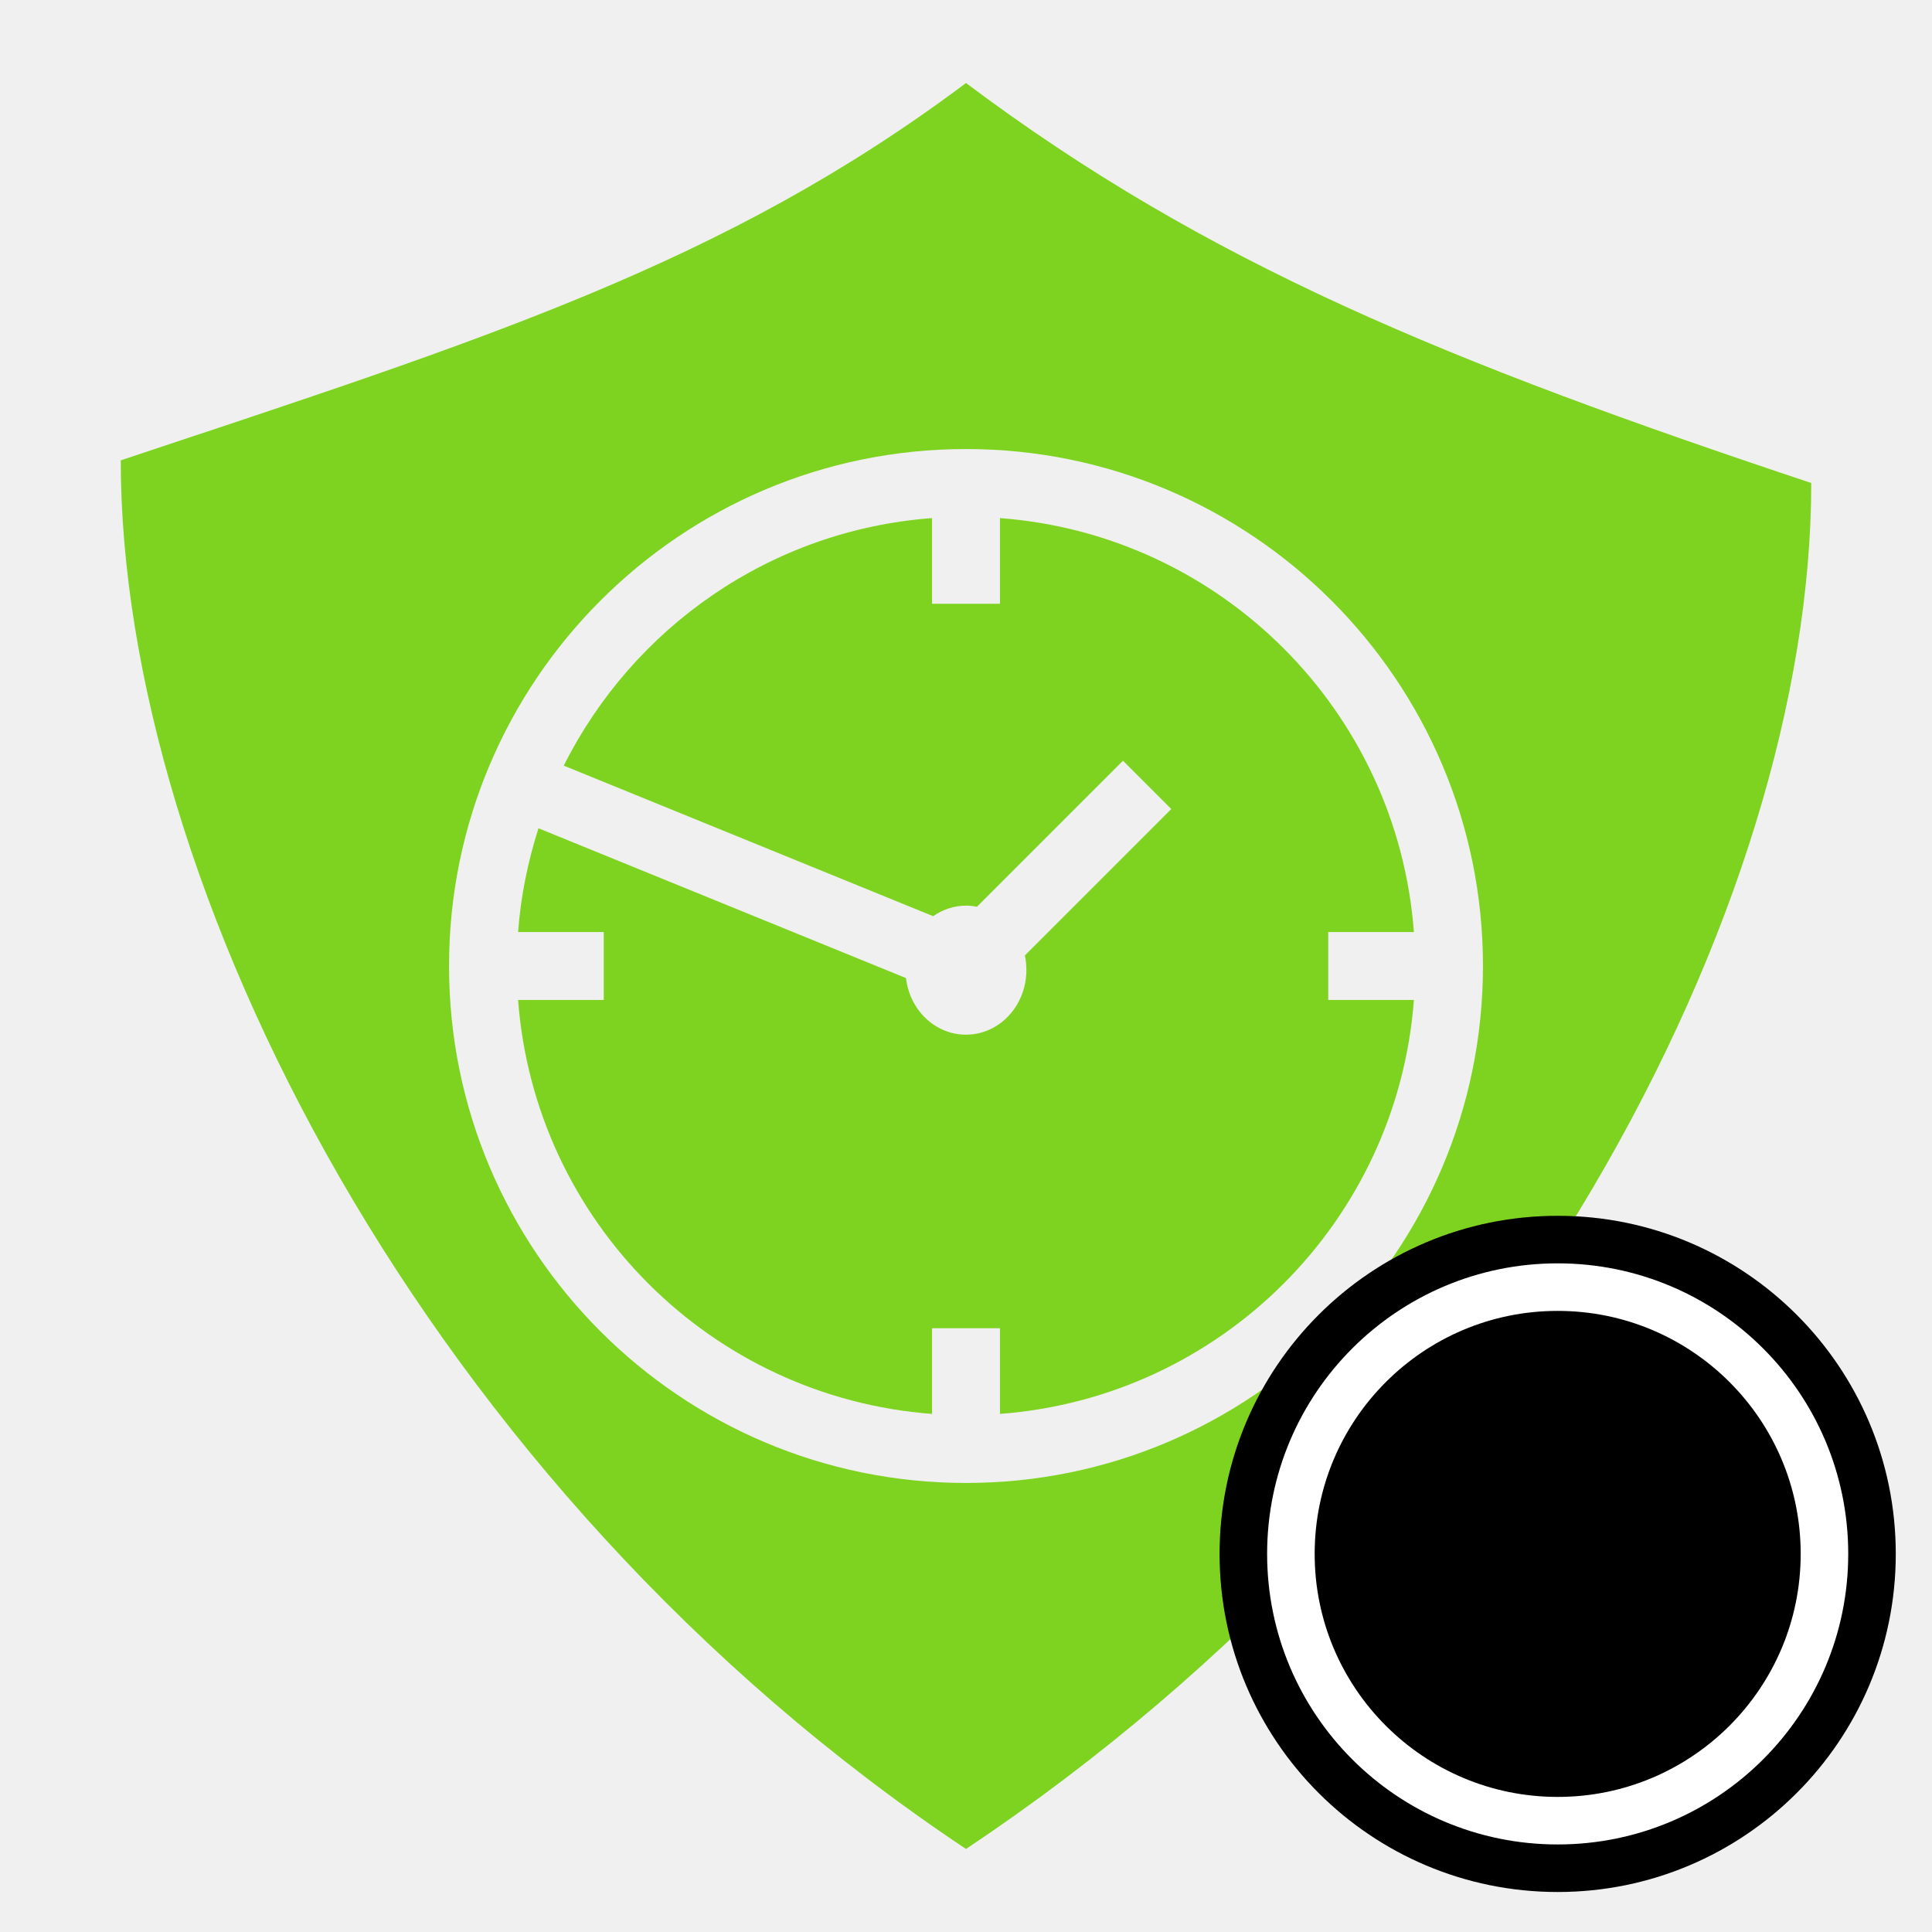
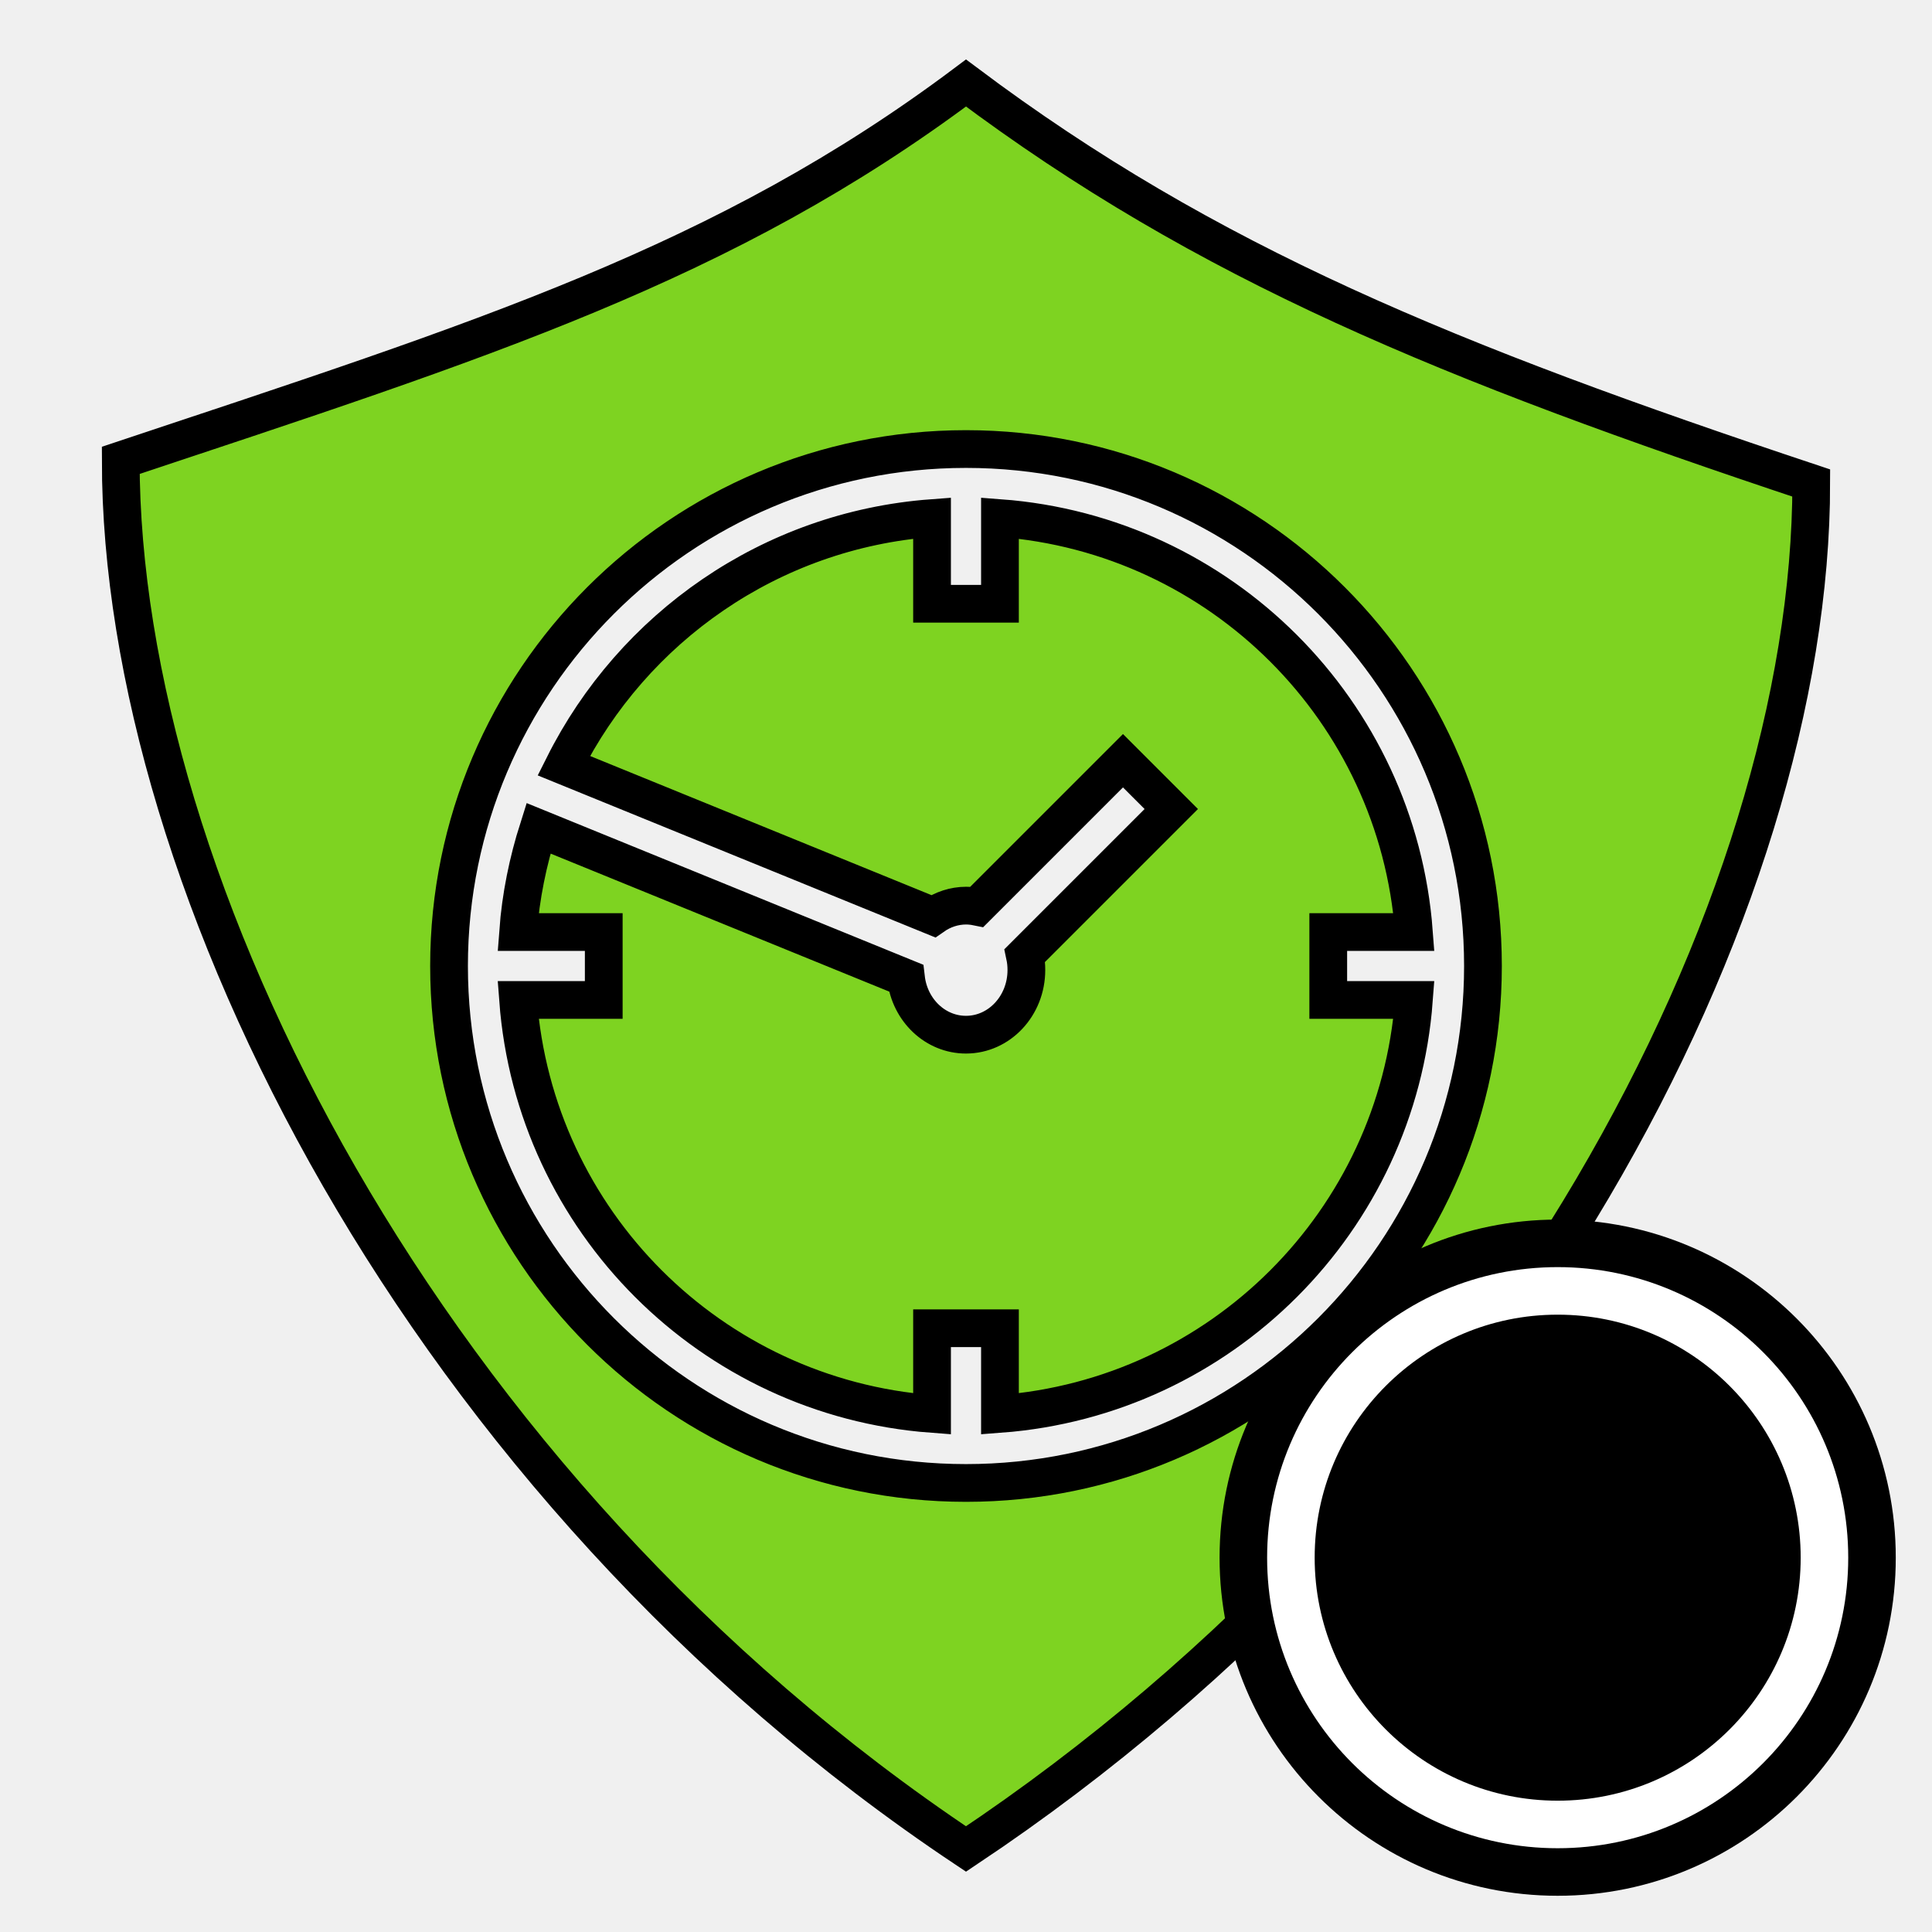
<svg xmlns="http://www.w3.org/2000/svg" viewBox="0 0 512 512" style="height: 64px; width: 64px;">
  <g class="" transform="translate(0,0)" style="">
-     <path d="M256 22C192 70 128 90 32 122c0 112 80 272 224 368 144-96 224-250 224-362-96-32-160-58-224-106zm0 97c75.6 0 137 61.4 137 137s-61.4 137-137 137-137-61.4-137-137 61.4-137 137-137zm-9 18.3c-42.9 3.2-79.3 29.1-97.6 65.6l97.9 39.9a16 17.12 0 0 1 8.7-2.8 16 17.12 0 0 1 2.9.3l38.7-38.7 12.8 12.8-38.8 38.8a16 17.12 0 0 1 .4 3.9 16 17.12 0 0 1-16 17.1 16 17.12 0 0 1-15.9-15l-97.4-39.7c-2.8 8.8-4.7 18-5.4 27.5H160v18h-22.7c4.4 58.6 51.1 105.3 109.7 109.7V352h18v22.7c58.6-4.4 105.3-51.1 109.7-109.7H352v-18h22.7c-4.4-58.6-51.1-105.3-109.7-109.7V160h-18v-22.7z" fill="#7ed321" fill-opacity="1" />
+     <path d="M256 22C192 70 128 90 32 122c0 112 80 272 224 368 144-96 224-250 224-362-96-32-160-58-224-106zm0 97c75.6 0 137 61.4 137 137s-61.4 137-137 137-137-61.4-137-137 61.4-137 137-137zm-9 18.3c-42.9 3.2-79.3 29.1-97.6 65.6l97.9 39.9a16 17.12 0 0 1 8.7-2.8 16 17.12 0 0 1 2.9.3l38.7-38.7 12.8 12.8-38.8 38.8a16 17.12 0 0 1 .4 3.9 16 17.12 0 0 1-16 17.1 16 17.12 0 0 1-15.9-15l-97.4-39.7c-2.8 8.8-4.7 18-5.4 27.5H160v18h-22.7c4.4 58.6 51.1 105.3 109.7 109.7V352h18v22.7c58.6-4.4 105.3-51.1 109.7-109.7H352v-18h22.7c-4.4-58.6-51.1-105.3-109.7-109.7V160h-18v-22.7z" fill="#7ed321" fill-opacity="1" stroke="#000000" stroke-opacity="1" stroke-width="10" />
  </g>
-   <g class="" transform="translate(256,255)" style="">
-     <g transform="translate(246.4, 246.4) scale(-0.7, -0.7) rotate(-180, 128, 128)">
+   <g class="" transform="translate(256,256)" style="">
+     <g transform="translate(246.4, 246.4) scale(-0.7, -0.7) rotate(0, 128, 128)">
      <circle cx="128" cy="128" r="128" fill="#000" fill-opacity="1" />
-       <circle stroke="#fff" stroke-opacity="1" fill="#000" fill-opacity="1" stroke-width="18" cx="128" cy="128" r="101" />
-       <path fill="#fff" fill-opacity="1" d="MZ" />
+       <circle stroke="#ffffff" stroke-opacity="1" fill="#000" fill-opacity="1" stroke-width="18" cx="128" cy="128" r="101" />
+       <path fill="#ffffff" fill-opacity="1" d="MZ" />
    </g>
  </g>
</svg>
